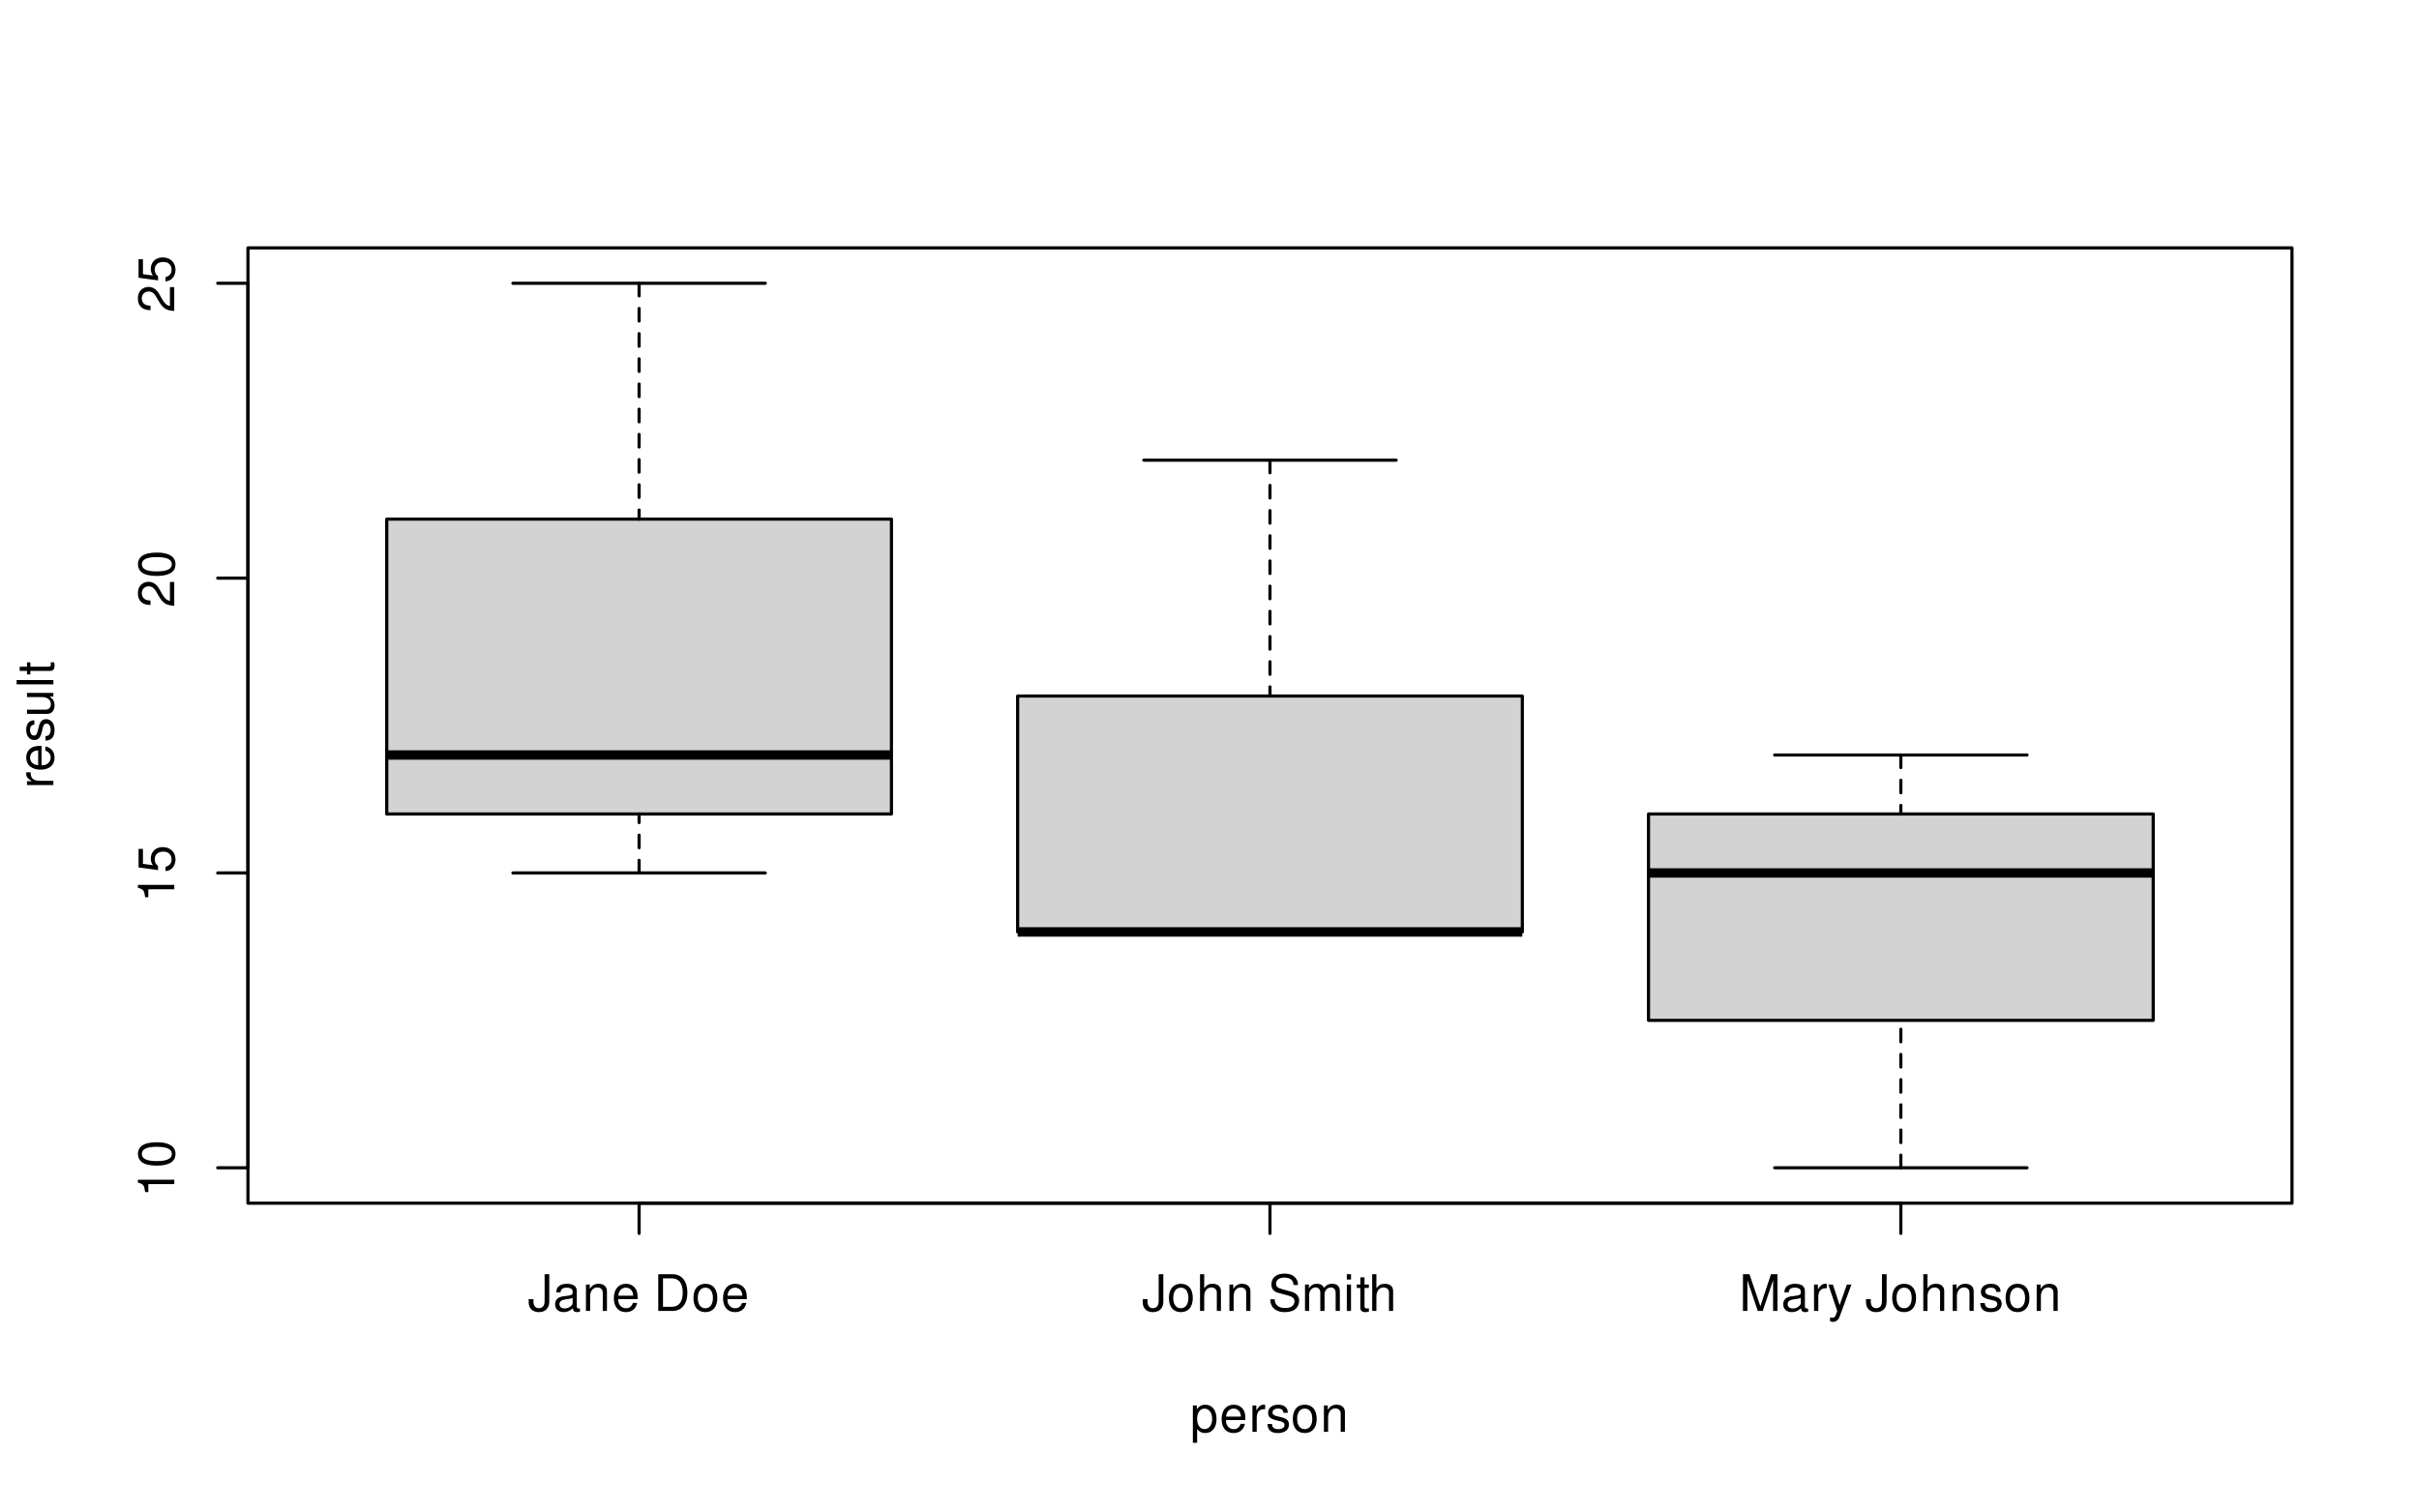
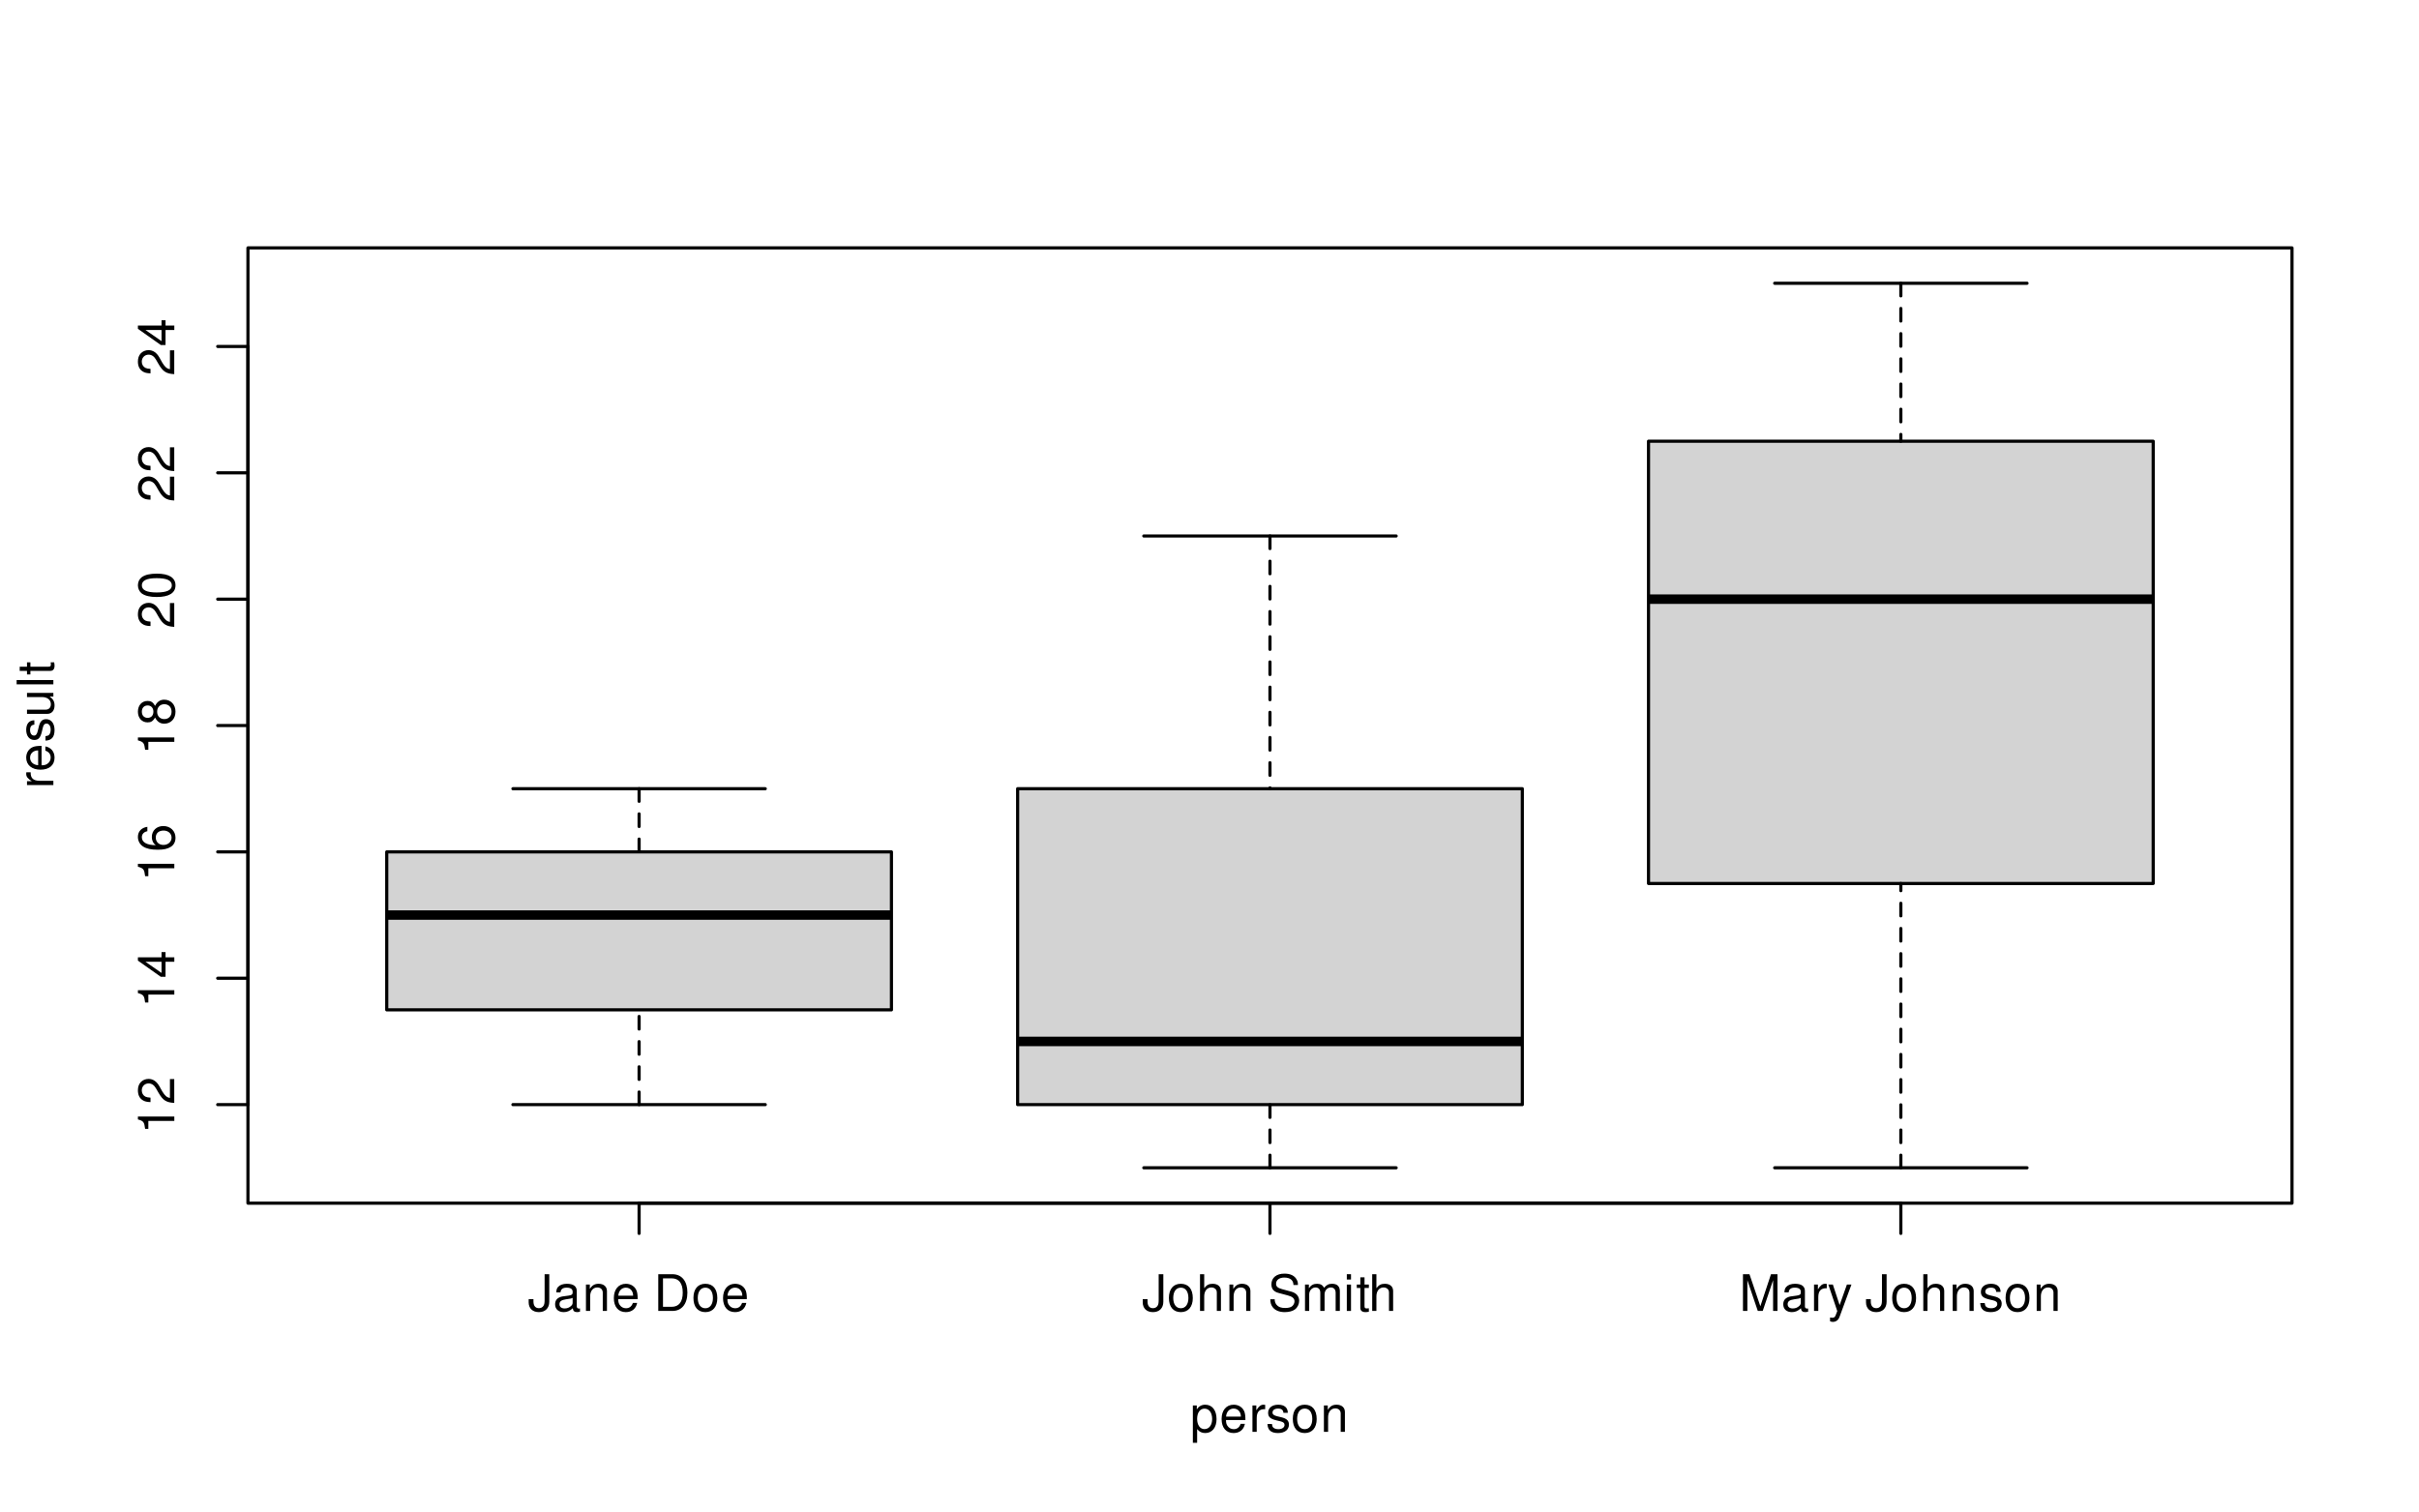
<svg xmlns="http://www.w3.org/2000/svg" xmlns:xlink="http://www.w3.org/1999/xlink" width="576pt" height="360pt" viewBox="0 0 576 360" version="1.1">
  <defs>
    <g>
      <symbol overflow="visible" id="glyph0-0">
        <path style="stroke:none;" d="" />
      </symbol>
      <symbol overflow="visible" id="glyph0-1">
        <path style="stroke:none;" d="M 4 -8.75 L 4 -2.594 C 4 -1.891 3.922 -1.5 3.719 -1.203 C 3.5 -0.859 3.094 -0.656 2.656 -0.656 C 1.812 -0.656 1.344 -1.219 1.344 -2.25 L 1.344 -2.812 L 0.203 -2.812 L 0.203 -2.047 C 0.203 -0.625 1.141 0.281 2.641 0.281 C 4.156 0.281 5.109 -0.672 5.109 -2.188 L 5.109 -8.75 Z M 4 -8.75 " />
      </symbol>
      <symbol overflow="visible" id="glyph0-2">
        <path style="stroke:none;" d="M 6.422 -0.594 C 6.312 -0.562 6.266 -0.562 6.203 -0.562 C 5.859 -0.562 5.656 -0.75 5.656 -1.062 L 5.656 -4.75 C 5.656 -5.875 4.844 -6.469 3.297 -6.469 C 2.375 -6.469 1.641 -6.203 1.219 -5.734 C 0.922 -5.406 0.797 -5.047 0.781 -4.422 L 1.781 -4.422 C 1.875 -5.203 2.328 -5.547 3.266 -5.547 C 4.172 -5.547 4.672 -5.203 4.672 -4.609 L 4.672 -4.344 C 4.656 -3.906 4.438 -3.75 3.625 -3.641 C 2.203 -3.469 1.984 -3.422 1.609 -3.266 C 0.875 -2.953 0.5 -2.406 0.5 -1.578 C 0.5 -0.438 1.297 0.281 2.562 0.281 C 3.359 0.281 4 0 4.703 -0.641 C 4.781 0 5.094 0.281 5.734 0.281 C 5.953 0.281 6.078 0.25 6.422 0.172 Z M 4.672 -1.984 C 4.672 -1.641 4.578 -1.438 4.266 -1.156 C 3.859 -0.797 3.375 -0.594 2.781 -0.594 C 2 -0.594 1.547 -0.969 1.547 -1.609 C 1.547 -2.266 1.984 -2.609 3.062 -2.766 C 4.125 -2.906 4.328 -2.953 4.672 -3.109 Z M 4.672 -1.984 " />
      </symbol>
      <symbol overflow="visible" id="glyph0-3">
        <path style="stroke:none;" d="M 0.844 -6.281 L 0.844 0 L 1.844 0 L 1.844 -3.469 C 1.844 -4.75 2.516 -5.594 3.547 -5.594 C 4.344 -5.594 4.844 -5.109 4.844 -4.359 L 4.844 0 L 5.844 0 L 5.844 -4.75 C 5.844 -5.797 5.062 -6.469 3.859 -6.469 C 2.922 -6.469 2.312 -6.109 1.766 -5.234 L 1.766 -6.281 Z M 0.844 -6.281 " />
      </symbol>
      <symbol overflow="visible" id="glyph0-4">
        <path style="stroke:none;" d="M 6.156 -2.812 C 6.156 -3.766 6.078 -4.344 5.906 -4.812 C 5.5 -5.844 4.531 -6.469 3.359 -6.469 C 1.609 -6.469 0.484 -5.141 0.484 -3.062 C 0.484 -0.984 1.562 0.281 3.344 0.281 C 4.781 0.281 5.766 -0.547 6.031 -1.906 L 5.016 -1.906 C 4.734 -1.078 4.172 -0.641 3.375 -0.641 C 2.734 -0.641 2.203 -0.938 1.859 -1.469 C 1.625 -1.828 1.531 -2.188 1.531 -2.812 Z M 1.547 -3.625 C 1.625 -4.781 2.344 -5.547 3.344 -5.547 C 4.375 -5.547 5.078 -4.75 5.078 -3.625 Z M 1.547 -3.625 " />
      </symbol>
      <symbol overflow="visible" id="glyph0-5">
        <path style="stroke:none;" d="" />
      </symbol>
      <symbol overflow="visible" id="glyph0-6">
        <path style="stroke:none;" d="M 1.062 0 L 4.438 0 C 6.641 0 8 -1.656 8 -4.375 C 8 -7.094 6.656 -8.75 4.438 -8.75 L 1.062 -8.75 Z M 2.188 -0.984 L 2.188 -7.766 L 4.25 -7.766 C 5.969 -7.766 6.891 -6.594 6.891 -4.375 C 6.891 -2.141 5.969 -0.984 4.25 -0.984 Z M 2.188 -0.984 " />
      </symbol>
      <symbol overflow="visible" id="glyph0-7">
        <path style="stroke:none;" d="M 3.266 -6.469 C 1.484 -6.469 0.438 -5.203 0.438 -3.094 C 0.438 -0.969 1.484 0.281 3.281 0.281 C 5.047 0.281 6.125 -0.984 6.125 -3.047 C 6.125 -5.234 5.094 -6.469 3.266 -6.469 Z M 3.281 -5.547 C 4.406 -5.547 5.078 -4.625 5.078 -3.062 C 5.078 -1.578 4.375 -0.641 3.281 -0.641 C 2.156 -0.641 1.469 -1.578 1.469 -3.094 C 1.469 -4.625 2.156 -5.547 3.281 -5.547 Z M 3.281 -5.547 " />
      </symbol>
      <symbol overflow="visible" id="glyph0-8">
        <path style="stroke:none;" d="M 0.844 -8.75 L 0.844 0 L 1.844 0 L 1.844 -3.469 C 1.844 -4.75 2.516 -5.594 3.547 -5.594 C 3.875 -5.594 4.188 -5.5 4.422 -5.312 C 4.719 -5.094 4.844 -4.797 4.844 -4.359 L 4.844 0 L 5.828 0 L 5.828 -4.75 C 5.828 -5.812 5.078 -6.469 3.859 -6.469 C 2.969 -6.469 2.422 -6.188 1.844 -5.422 L 1.844 -8.75 Z M 0.844 -8.75 " />
      </symbol>
      <symbol overflow="visible" id="glyph0-9">
        <path style="stroke:none;" d="M 7.156 -6.188 C 7.156 -6.781 7.109 -6.953 6.922 -7.359 C 6.438 -8.359 5.422 -8.891 3.953 -8.891 C 2.031 -8.891 0.844 -7.906 0.844 -6.328 C 0.844 -5.25 1.406 -4.578 2.562 -4.281 L 4.734 -3.703 C 5.844 -3.422 6.344 -2.969 6.344 -2.297 C 6.344 -1.828 6.078 -1.344 5.719 -1.078 C 5.359 -0.828 4.812 -0.703 4.109 -0.703 C 3.141 -0.703 2.516 -0.938 2.094 -1.438 C 1.766 -1.828 1.625 -2.25 1.625 -2.781 L 0.578 -2.781 C 0.594 -1.984 0.75 -1.453 1.094 -0.969 C 1.688 -0.141 2.703 0.281 4.031 0.281 C 5.078 0.281 5.922 0.031 6.484 -0.391 C 7.078 -0.859 7.453 -1.641 7.453 -2.406 C 7.453 -3.484 6.781 -4.266 5.594 -4.594 L 3.391 -5.188 C 2.344 -5.469 1.953 -5.812 1.953 -6.484 C 1.953 -7.375 2.734 -7.953 3.906 -7.953 C 5.297 -7.953 6.078 -7.328 6.094 -6.188 Z M 7.156 -6.188 " />
      </symbol>
      <symbol overflow="visible" id="glyph0-10">
        <path style="stroke:none;" d="M 0.844 -6.281 L 0.844 0 L 1.844 0 L 1.844 -3.953 C 1.844 -4.859 2.516 -5.594 3.328 -5.594 C 4.062 -5.594 4.484 -5.141 4.484 -4.328 L 4.484 0 L 5.5 0 L 5.5 -3.953 C 5.5 -4.859 6.156 -5.594 6.969 -5.594 C 7.703 -5.594 8.141 -5.125 8.141 -4.328 L 8.141 0 L 9.141 0 L 9.141 -4.719 C 9.141 -5.844 8.5 -6.469 7.312 -6.469 C 6.484 -6.469 5.969 -6.219 5.391 -5.516 C 5.016 -6.188 4.516 -6.469 3.703 -6.469 C 2.859 -6.469 2.297 -6.156 1.766 -5.406 L 1.766 -6.281 Z M 0.844 -6.281 " />
      </symbol>
      <symbol overflow="visible" id="glyph0-11">
        <path style="stroke:none;" d="M 1.797 -6.281 L 0.797 -6.281 L 0.797 0 L 1.797 0 Z M 1.797 -8.75 L 0.797 -8.75 L 0.797 -7.484 L 1.797 -7.484 Z M 1.797 -8.75 " />
      </symbol>
      <symbol overflow="visible" id="glyph0-12">
        <path style="stroke:none;" d="M 3.047 -6.281 L 2.016 -6.281 L 2.016 -8.016 L 1.016 -8.016 L 1.016 -6.281 L 0.172 -6.281 L 0.172 -5.469 L 1.016 -5.469 L 1.016 -0.719 C 1.016 -0.078 1.453 0.281 2.234 0.281 C 2.5 0.281 2.719 0.25 3.047 0.188 L 3.047 -0.641 C 2.906 -0.609 2.766 -0.594 2.562 -0.594 C 2.141 -0.594 2.016 -0.719 2.016 -1.156 L 2.016 -5.469 L 3.047 -5.469 Z M 3.047 -6.281 " />
      </symbol>
      <symbol overflow="visible" id="glyph0-13">
        <path style="stroke:none;" d="M 5.609 0 L 8.078 -7.328 L 8.078 0 L 9.125 0 L 9.125 -8.75 L 7.578 -8.75 L 5.047 -1.125 L 2.453 -8.75 L 0.906 -8.75 L 0.906 0 L 1.953 0 L 1.953 -7.328 L 4.438 0 Z M 5.609 0 " />
      </symbol>
      <symbol overflow="visible" id="glyph0-14">
        <path style="stroke:none;" d="M 0.828 -6.281 L 0.828 0 L 1.844 0 L 1.844 -3.266 C 1.844 -4.781 2.469 -5.453 3.859 -5.406 L 3.859 -6.438 C 3.688 -6.453 3.594 -6.469 3.469 -6.469 C 2.812 -6.469 2.328 -6.078 1.75 -5.141 L 1.75 -6.281 Z M 0.828 -6.281 " />
      </symbol>
      <symbol overflow="visible" id="glyph0-15">
        <path style="stroke:none;" d="M 4.656 -6.281 L 2.922 -1.391 L 1.312 -6.281 L 0.234 -6.281 L 2.359 0.031 L 1.984 1.016 C 1.812 1.469 1.594 1.625 1.172 1.625 C 1.016 1.625 0.859 1.609 0.641 1.562 L 0.641 2.453 C 0.859 2.562 1.062 2.609 1.312 2.609 C 1.641 2.609 1.984 2.516 2.25 2.312 C 2.562 2.094 2.75 1.828 2.938 1.312 L 5.734 -6.281 Z M 4.656 -6.281 " />
      </symbol>
      <symbol overflow="visible" id="glyph0-16">
        <path style="stroke:none;" d="M 5.25 -4.531 C 5.25 -5.766 4.422 -6.469 2.969 -6.469 C 1.516 -6.469 0.562 -5.719 0.562 -4.547 C 0.562 -3.562 1.062 -3.094 2.562 -2.734 L 3.484 -2.516 C 4.188 -2.344 4.469 -2.094 4.469 -1.641 C 4.469 -1.047 3.875 -0.641 3 -0.641 C 2.453 -0.641 2 -0.797 1.75 -1.062 C 1.594 -1.25 1.531 -1.422 1.469 -1.875 L 0.406 -1.875 C 0.453 -0.422 1.266 0.281 2.922 0.281 C 4.5 0.281 5.516 -0.5 5.516 -1.719 C 5.516 -2.656 4.984 -3.172 3.734 -3.469 L 2.766 -3.703 C 1.953 -3.891 1.609 -4.156 1.609 -4.594 C 1.609 -5.188 2.125 -5.547 2.938 -5.547 C 3.75 -5.547 4.172 -5.203 4.203 -4.531 Z M 5.25 -4.531 " />
      </symbol>
      <symbol overflow="visible" id="glyph0-17">
        <path style="stroke:none;" d="M 0.641 2.609 L 1.656 2.609 L 1.656 -0.656 C 2.188 -0.016 2.766 0.281 3.594 0.281 C 5.219 0.281 6.281 -1.031 6.281 -3.031 C 6.281 -5.141 5.25 -6.469 3.578 -6.469 C 2.719 -6.469 2.047 -6.078 1.578 -5.344 L 1.578 -6.281 L 0.641 -6.281 Z M 3.406 -5.531 C 4.516 -5.531 5.234 -4.562 5.234 -3.062 C 5.234 -1.625 4.5 -0.656 3.406 -0.656 C 2.344 -0.656 1.656 -1.625 1.656 -3.094 C 1.656 -4.578 2.344 -5.531 3.406 -5.531 Z M 3.406 -5.531 " />
      </symbol>
      <symbol overflow="visible" id="glyph1-0">
        <path style="stroke:none;" d="" />
      </symbol>
      <symbol overflow="visible" id="glyph1-1">
        <path style="stroke:none;" d="M -6.188 -3.109 L 0 -3.109 L 0 -4.156 L -8.672 -4.156 L -8.672 -3.469 C -7.344 -3.094 -7.156 -2.859 -6.953 -1.219 L -6.188 -1.219 Z M -6.188 -3.109 " />
      </symbol>
      <symbol overflow="visible" id="glyph1-2">
+         <path style="stroke:none;" d="M -1.047 -6.078 L -1.047 -1.594 C -1.766 -1.703 -2.219 -2.094 -2.859 -3.125 L -3.531 -4.328 C -4.188 -5.516 -5.078 -6.125 -6.141 -6.125 C -6.859 -6.125 -7.531 -5.844 -8 -5.344 C -8.453 -4.844 -8.672 -4.219 -8.672 -3.406 C -8.672 -2.328 -8.297 -1.531 -7.547 -1.062 C -7.094 -0.75 -6.547 -0.625 -5.672 -0.594 L -5.672 -1.656 C -6.266 -1.688 -6.609 -1.766 -6.906 -1.906 C -7.422 -2.188 -7.75 -2.734 -7.75 -3.375 C -7.75 -4.328 -7.062 -5.047 -6.125 -5.047 C -5.422 -5.047 -4.828 -4.656 -4.391 -3.906 L -3.75 -2.797 C -2.719 -1.016 -1.906 -0.5 -0.016 -0.406 L -0.016 -6.078 Z M -1.047 -6.078 " />
+       </symbol>
+       <symbol overflow="visible" id="glyph1-3">
+         <path style="stroke:none;" d="M -2.094 -3.922 L 0 -3.922 L 0 -4.984 L -2.094 -4.984 L -2.094 -6.234 L -3.047 -6.234 L -3.047 -4.984 L -8.672 -4.984 L -8.672 -4.203 L -3.219 -0.344 L -2.094 -0.344 Z M -3.047 -3.922 L -3.047 -1.266 L -6.875 -3.922 Z M -3.047 -3.922 " />
+       </symbol>
+       <symbol overflow="visible" id="glyph1-4">
+         <path style="stroke:none;" d="M -6.422 -5.969 C -7.844 -5.766 -8.672 -4.859 -8.672 -3.562 C -8.672 -2.625 -8.219 -1.781 -7.438 -1.281 C -6.594 -0.75 -5.531 -0.516 -3.953 -0.516 C -2.5 -0.516 -1.578 -0.719 -0.797 -1.234 C -0.094 -1.688 0.281 -2.438 0.281 -3.375 C 0.281 -4.984 -0.938 -6.156 -2.625 -6.156 C -4.219 -6.156 -5.359 -5.078 -5.359 -3.547 C -5.359 -2.719 -5.047 -2.047 -4.406 -1.594 C -6.547 -1.609 -7.734 -2.281 -7.734 -3.484 C -7.734 -4.234 -7.266 -4.75 -6.422 -4.922 Z M -4.422 -3.422 C -4.422 -4.438 -3.703 -5.078 -2.547 -5.078 C -1.453 -5.078 -0.656 -4.359 -0.656 -3.391 C -0.656 -2.406 -1.484 -1.656 -2.594 -1.656 C -3.672 -1.656 -4.422 -2.375 -4.422 -3.422 Z M -4.422 -3.422 " />
+       </symbol>
+       <symbol overflow="visible" id="glyph1-5">
+         <path style="stroke:none;" d="M -4.578 -4.688 C -5.109 -5.578 -5.547 -5.859 -6.359 -5.859 C -7.734 -5.859 -8.672 -4.812 -8.672 -3.297 C -8.672 -1.797 -7.734 -0.75 -6.375 -0.75 C -5.547 -0.75 -5.125 -1.016 -4.578 -1.891 C -4.078 -0.922 -3.375 -0.438 -2.406 -0.438 C -0.828 -0.438 0.281 -1.609 0.281 -3.297 C 0.281 -4.984 -0.828 -6.156 -2.406 -6.156 C -3.375 -6.156 -4.078 -5.672 -4.578 -4.688 Z M -7.734 -3.297 C -7.734 -4.203 -7.203 -4.781 -6.344 -4.781 C -5.516 -4.781 -4.984 -4.188 -4.984 -3.297 C -4.984 -2.406 -5.516 -1.828 -6.359 -1.828 C -7.203 -1.828 -7.734 -2.406 -7.734 -3.297 Z M -4.094 -3.297 C -4.094 -4.359 -3.391 -5.078 -2.391 -5.078 C -1.344 -5.078 -0.656 -4.375 -0.656 -3.281 C -0.656 -2.25 -1.375 -1.531 -2.375 -1.531 C -3.406 -1.531 -4.094 -2.234 -4.094 -3.297 Z M -4.094 -3.297 " />
+       </symbol>
+       <symbol overflow="visible" id="glyph1-6">
        <path style="stroke:none;" d="M -8.672 -3.297 C -8.672 -2.516 -8.312 -1.781 -7.734 -1.344 C -6.953 -0.797 -5.812 -0.516 -4.203 -0.516 C -1.266 -0.516 0.281 -1.469 0.281 -3.297 C 0.281 -5.094 -1.266 -6.078 -4.125 -6.078 C -5.812 -6.078 -6.938 -5.812 -7.734 -5.25 C -8.328 -4.812 -8.672 -4.109 -8.672 -3.297 Z M -7.734 -3.297 C -7.734 -4.438 -6.578 -5 -4.219 -5 C -1.75 -5 -0.594 -4.453 -0.594 -3.281 C -0.594 -2.156 -1.797 -1.594 -4.188 -1.594 C -6.578 -1.594 -7.734 -2.156 -7.734 -3.297 Z M -7.734 -3.297 " />
      </symbol>
-       <symbol overflow="visible" id="glyph1-3">
-         <path style="stroke:none;" d="M -8.516 -5.719 L -8.516 -1.312 L -3.875 -0.688 L -3.875 -1.656 C -4.469 -2.141 -4.672 -2.562 -4.672 -3.234 C -4.672 -4.375 -3.891 -5.078 -2.625 -5.078 C -1.406 -5.078 -0.656 -4.375 -0.656 -3.219 C -0.656 -2.297 -1.125 -1.734 -2.094 -1.469 L -2.094 -0.422 C -1.391 -0.562 -1.062 -0.688 -0.75 -0.938 C -0.094 -1.422 0.281 -2.281 0.281 -3.234 C 0.281 -4.953 -0.969 -6.156 -2.766 -6.156 C -4.453 -6.156 -5.609 -5.047 -5.609 -3.406 C -5.609 -2.812 -5.453 -2.328 -5.094 -1.844 L -7.469 -2.172 L -7.469 -5.719 Z M -8.516 -5.719 " />
-       </symbol>
-       <symbol overflow="visible" id="glyph1-4">
-         <path style="stroke:none;" d="M -1.047 -6.078 L -1.047 -1.594 C -1.766 -1.703 -2.219 -2.094 -2.859 -3.125 L -3.531 -4.328 C -4.188 -5.516 -5.078 -6.125 -6.141 -6.125 C -6.859 -6.125 -7.531 -5.844 -8 -5.344 C -8.453 -4.844 -8.672 -4.219 -8.672 -3.406 C -8.672 -2.328 -8.297 -1.531 -7.547 -1.062 C -7.094 -0.75 -6.547 -0.625 -5.672 -0.594 L -5.672 -1.656 C -6.266 -1.688 -6.609 -1.766 -6.906 -1.906 C -7.422 -2.188 -7.75 -2.734 -7.75 -3.375 C -7.75 -4.328 -7.062 -5.047 -6.125 -5.047 C -5.422 -5.047 -4.828 -4.656 -4.391 -3.906 L -3.75 -2.797 C -2.719 -1.016 -1.906 -0.5 -0.016 -0.406 L -0.016 -6.078 Z M -1.047 -6.078 " />
-       </symbol>
-       <symbol overflow="visible" id="glyph1-5">
+       <symbol overflow="visible" id="glyph1-7">
        <path style="stroke:none;" d="M -6.281 -0.828 L 0 -0.828 L 0 -1.844 L -3.266 -1.844 C -4.781 -1.844 -5.453 -2.469 -5.406 -3.859 L -6.438 -3.859 C -6.453 -3.688 -6.469 -3.594 -6.469 -3.469 C -6.469 -2.812 -6.078 -2.328 -5.141 -1.75 L -6.281 -1.75 Z M -6.281 -0.828 " />
      </symbol>
-       <symbol overflow="visible" id="glyph1-6">
+       <symbol overflow="visible" id="glyph1-8">
        <path style="stroke:none;" d="M -2.812 -6.156 C -3.766 -6.156 -4.344 -6.078 -4.812 -5.906 C -5.844 -5.5 -6.469 -4.531 -6.469 -3.359 C -6.469 -1.609 -5.141 -0.484 -3.062 -0.484 C -0.984 -0.484 0.281 -1.562 0.281 -3.344 C 0.281 -4.781 -0.547 -5.766 -1.906 -6.031 L -1.906 -5.016 C -1.078 -4.734 -0.641 -4.172 -0.641 -3.375 C -0.641 -2.734 -0.938 -2.203 -1.469 -1.859 C -1.828 -1.625 -2.188 -1.531 -2.812 -1.531 Z M -3.625 -1.547 C -4.781 -1.625 -5.547 -2.344 -5.547 -3.344 C -5.547 -4.375 -4.75 -5.078 -3.625 -5.078 Z M -3.625 -1.547 " />
      </symbol>
-       <symbol overflow="visible" id="glyph1-7">
+       <symbol overflow="visible" id="glyph1-9">
        <path style="stroke:none;" d="M -4.531 -5.25 C -5.766 -5.25 -6.469 -4.422 -6.469 -2.969 C -6.469 -1.516 -5.719 -0.562 -4.547 -0.562 C -3.562 -0.562 -3.094 -1.062 -2.734 -2.562 L -2.516 -3.484 C -2.344 -4.188 -2.094 -4.469 -1.641 -4.469 C -1.047 -4.469 -0.641 -3.875 -0.641 -3 C -0.641 -2.453 -0.797 -2 -1.062 -1.75 C -1.25 -1.594 -1.422 -1.531 -1.875 -1.469 L -1.875 -0.406 C -0.422 -0.453 0.281 -1.266 0.281 -2.922 C 0.281 -4.5 -0.5 -5.516 -1.719 -5.516 C -2.656 -5.516 -3.172 -4.984 -3.469 -3.734 L -3.703 -2.766 C -3.891 -1.953 -4.156 -1.609 -4.594 -1.609 C -5.188 -1.609 -5.547 -2.125 -5.547 -2.938 C -5.547 -3.75 -5.203 -4.172 -4.531 -4.203 Z M -4.531 -5.25 " />
      </symbol>
-       <symbol overflow="visible" id="glyph1-8">
+       <symbol overflow="visible" id="glyph1-10">
        <path style="stroke:none;" d="M 0 -5.781 L -6.281 -5.781 L -6.281 -4.781 L -2.719 -4.781 C -1.438 -4.781 -0.594 -4.109 -0.594 -3.078 C -0.594 -2.281 -1.078 -1.781 -1.844 -1.781 L -6.281 -1.781 L -6.281 -0.781 L -1.438 -0.781 C -0.391 -0.781 0.281 -1.562 0.281 -2.781 C 0.281 -3.703 -0.047 -4.297 -0.875 -4.891 L 0 -4.891 Z M 0 -5.781 " />
      </symbol>
-       <symbol overflow="visible" id="glyph1-9">
+       <symbol overflow="visible" id="glyph1-11">
        <path style="stroke:none;" d="M -8.75 -1.828 L -8.75 -0.812 L 0 -0.812 L 0 -1.828 Z M -8.75 -1.828 " />
      </symbol>
-       <symbol overflow="visible" id="glyph1-10">
+       <symbol overflow="visible" id="glyph1-12">
        <path style="stroke:none;" d="M -6.281 -3.047 L -6.281 -2.016 L -8.016 -2.016 L -8.016 -1.016 L -6.281 -1.016 L -6.281 -0.172 L -5.469 -0.172 L -5.469 -1.016 L -0.719 -1.016 C -0.078 -1.016 0.281 -1.453 0.281 -2.234 C 0.281 -2.5 0.25 -2.719 0.188 -3.047 L -0.641 -3.047 C -0.609 -2.906 -0.594 -2.766 -0.594 -2.562 C -0.594 -2.141 -0.719 -2.016 -1.156 -2.016 L -5.469 -2.016 L -5.469 -3.047 Z M -6.281 -3.047 " />
      </symbol>
    </g>
  </defs>
  <g id="surface171">
    <rect x="0" y="0" width="576" height="360" style="fill:rgb(100%,100%,100%);fill-opacity:1;stroke:none;" />
-     <path style=" stroke:none;fill-rule:nonzero;fill:rgb(82.745%,82.745%,82.745%);fill-opacity:1;" d="M 92.09 193.867 L 212.266 193.867 L 212.266 123.645 L 92.09 123.645 Z M 92.09 193.867 " />
-     <path style="fill:none;stroke-width:2.25;stroke-linecap:butt;stroke-linejoin:round;stroke:rgb(0%,0%,0%);stroke-opacity:1;stroke-miterlimit:10;" d="M 92.09 179.82 L 212.266 179.82 " />
-     <path style="fill:none;stroke-width:0.75;stroke-linecap:round;stroke-linejoin:round;stroke:rgb(0%,0%,0%);stroke-opacity:1;stroke-dasharray:3,3;stroke-miterlimit:10;" d="M 152.18 207.91 L 152.18 193.867 " />
-     <path style="fill:none;stroke-width:0.75;stroke-linecap:round;stroke-linejoin:round;stroke:rgb(0%,0%,0%);stroke-opacity:1;stroke-dasharray:3,3;stroke-miterlimit:10;" d="M 152.18 67.465 L 152.18 123.645 " />
-     <path style="fill:none;stroke-width:0.75;stroke-linecap:round;stroke-linejoin:round;stroke:rgb(0%,0%,0%);stroke-opacity:1;stroke-miterlimit:10;" d="M 122.133 207.91 L 182.223 207.91 " />
-     <path style="fill:none;stroke-width:0.75;stroke-linecap:round;stroke-linejoin:round;stroke:rgb(0%,0%,0%);stroke-opacity:1;stroke-miterlimit:10;" d="M 122.133 67.465 L 182.223 67.465 " />
-     <path style="fill:none;stroke-width:0.75;stroke-linecap:round;stroke-linejoin:round;stroke:rgb(0%,0%,0%);stroke-opacity:1;stroke-miterlimit:10;" d="M 92.09 193.867 L 212.266 193.867 L 212.266 123.645 L 92.09 123.645 Z M 92.09 193.867 " />
-     <path style=" stroke:none;fill-rule:nonzero;fill:rgb(82.745%,82.745%,82.745%);fill-opacity:1;" d="M 242.312 221.957 L 362.488 221.957 L 362.488 165.777 L 242.312 165.777 Z M 242.312 221.957 " />
-     <path style="fill:none;stroke-width:2.25;stroke-linecap:butt;stroke-linejoin:round;stroke:rgb(0%,0%,0%);stroke-opacity:1;stroke-miterlimit:10;" d="M 242.312 221.957 L 362.488 221.957 " />
-     <path style="fill:none;stroke-width:0.75;stroke-linecap:round;stroke-linejoin:round;stroke:rgb(0%,0%,0%);stroke-opacity:1;stroke-dasharray:3,3;stroke-miterlimit:10;" d="M 302.398 221.957 L 302.398 221.957 " />
-     <path style="fill:none;stroke-width:0.75;stroke-linecap:round;stroke-linejoin:round;stroke:rgb(0%,0%,0%);stroke-opacity:1;stroke-dasharray:3,3;stroke-miterlimit:10;" d="M 302.398 109.602 L 302.398 165.777 " />
-     <path style="fill:none;stroke-width:0.75;stroke-linecap:round;stroke-linejoin:round;stroke:rgb(0%,0%,0%);stroke-opacity:1;stroke-miterlimit:10;" d="M 272.355 221.957 L 332.445 221.957 " />
-     <path style="fill:none;stroke-width:0.75;stroke-linecap:round;stroke-linejoin:round;stroke:rgb(0%,0%,0%);stroke-opacity:1;stroke-miterlimit:10;" d="M 272.355 109.602 L 332.445 109.602 " />
-     <path style="fill:none;stroke-width:0.75;stroke-linecap:round;stroke-linejoin:round;stroke:rgb(0%,0%,0%);stroke-opacity:1;stroke-miterlimit:10;" d="M 242.312 221.957 L 362.488 221.957 L 362.488 165.777 L 242.312 165.777 Z M 242.312 221.957 " />
-     <path style=" stroke:none;fill-rule:nonzero;fill:rgb(82.745%,82.745%,82.745%);fill-opacity:1;" d="M 392.535 243.023 L 512.711 243.023 L 512.711 193.867 L 392.535 193.867 Z M 392.535 243.023 " />
-     <path style="fill:none;stroke-width:2.25;stroke-linecap:butt;stroke-linejoin:round;stroke:rgb(0%,0%,0%);stroke-opacity:1;stroke-miterlimit:10;" d="M 392.535 207.91 L 512.711 207.91 " />
-     <path style="fill:none;stroke-width:0.75;stroke-linecap:round;stroke-linejoin:round;stroke:rgb(0%,0%,0%);stroke-opacity:1;stroke-dasharray:3,3;stroke-miterlimit:10;" d="M 452.621 278.133 L 452.621 243.023 " />
-     <path style="fill:none;stroke-width:0.75;stroke-linecap:round;stroke-linejoin:round;stroke:rgb(0%,0%,0%);stroke-opacity:1;stroke-dasharray:3,3;stroke-miterlimit:10;" d="M 452.621 179.82 L 452.621 193.867 " />
+     <path style=" stroke:none;fill-rule:nonzero;fill:rgb(82.745%,82.745%,82.745%);fill-opacity:1;" d="M 92.09 240.516 L 212.266 240.516 L 212.266 202.895 L 92.09 202.895 Z M 92.09 240.516 " />
+     <path style="fill:none;stroke-width:2.25;stroke-linecap:butt;stroke-linejoin:round;stroke:rgb(0%,0%,0%);stroke-opacity:1;stroke-miterlimit:10;" d="M 92.09 217.941 L 212.266 217.941 " />
+     <path style="fill:none;stroke-width:0.75;stroke-linecap:round;stroke-linejoin:round;stroke:rgb(0%,0%,0%);stroke-opacity:1;stroke-dasharray:3,3;stroke-miterlimit:10;" d="M 152.18 263.086 L 152.18 240.516 " />
+     <path style="fill:none;stroke-width:0.75;stroke-linecap:round;stroke-linejoin:round;stroke:rgb(0%,0%,0%);stroke-opacity:1;stroke-dasharray:3,3;stroke-miterlimit:10;" d="M 152.18 187.848 L 152.18 202.895 " />
+     <path style="fill:none;stroke-width:0.75;stroke-linecap:round;stroke-linejoin:round;stroke:rgb(0%,0%,0%);stroke-opacity:1;stroke-miterlimit:10;" d="M 122.133 263.086 L 182.223 263.086 " />
+     <path style="fill:none;stroke-width:0.75;stroke-linecap:round;stroke-linejoin:round;stroke:rgb(0%,0%,0%);stroke-opacity:1;stroke-miterlimit:10;" d="M 122.133 187.848 L 182.223 187.848 " />
+     <path style="fill:none;stroke-width:0.75;stroke-linecap:round;stroke-linejoin:round;stroke:rgb(0%,0%,0%);stroke-opacity:1;stroke-miterlimit:10;" d="M 92.09 240.516 L 212.266 240.516 L 212.266 202.895 L 92.09 202.895 Z M 92.09 240.516 " />
+     <path style=" stroke:none;fill-rule:nonzero;fill:rgb(82.745%,82.745%,82.745%);fill-opacity:1;" d="M 242.312 263.086 L 362.488 263.086 L 362.488 187.848 L 242.312 187.848 Z M 242.312 263.086 " />
+     <path style="fill:none;stroke-width:2.25;stroke-linecap:butt;stroke-linejoin:round;stroke:rgb(0%,0%,0%);stroke-opacity:1;stroke-miterlimit:10;" d="M 242.312 248.039 L 362.488 248.039 " />
+     <path style="fill:none;stroke-width:0.75;stroke-linecap:round;stroke-linejoin:round;stroke:rgb(0%,0%,0%);stroke-opacity:1;stroke-dasharray:3,3;stroke-miterlimit:10;" d="M 302.398 278.133 L 302.398 263.086 " />
+     <path style="fill:none;stroke-width:0.75;stroke-linecap:round;stroke-linejoin:round;stroke:rgb(0%,0%,0%);stroke-opacity:1;stroke-dasharray:3,3;stroke-miterlimit:10;" d="M 302.398 127.656 L 302.398 187.848 " />
+     <path style="fill:none;stroke-width:0.75;stroke-linecap:round;stroke-linejoin:round;stroke:rgb(0%,0%,0%);stroke-opacity:1;stroke-miterlimit:10;" d="M 272.355 278.133 L 332.445 278.133 " />
+     <path style="fill:none;stroke-width:0.75;stroke-linecap:round;stroke-linejoin:round;stroke:rgb(0%,0%,0%);stroke-opacity:1;stroke-miterlimit:10;" d="M 272.355 127.656 L 332.445 127.656 " />
+     <path style="fill:none;stroke-width:0.75;stroke-linecap:round;stroke-linejoin:round;stroke:rgb(0%,0%,0%);stroke-opacity:1;stroke-miterlimit:10;" d="M 242.312 263.086 L 362.488 263.086 L 362.488 187.848 L 242.312 187.848 Z M 242.312 263.086 " />
+     <path style=" stroke:none;fill-rule:nonzero;fill:rgb(82.745%,82.745%,82.745%);fill-opacity:1;" d="M 392.535 210.418 L 512.711 210.418 L 512.711 105.086 L 392.535 105.086 Z M 392.535 210.418 " />
+     <path style="fill:none;stroke-width:2.25;stroke-linecap:butt;stroke-linejoin:round;stroke:rgb(0%,0%,0%);stroke-opacity:1;stroke-miterlimit:10;" d="M 392.535 142.703 L 512.711 142.703 " />
+     <path style="fill:none;stroke-width:0.75;stroke-linecap:round;stroke-linejoin:round;stroke:rgb(0%,0%,0%);stroke-opacity:1;stroke-dasharray:3,3;stroke-miterlimit:10;" d="M 452.621 278.133 L 452.621 210.418 " />
+     <path style="fill:none;stroke-width:0.75;stroke-linecap:round;stroke-linejoin:round;stroke:rgb(0%,0%,0%);stroke-opacity:1;stroke-dasharray:3,3;stroke-miterlimit:10;" d="M 452.621 67.465 L 452.621 105.086 " />
    <path style="fill:none;stroke-width:0.75;stroke-linecap:round;stroke-linejoin:round;stroke:rgb(0%,0%,0%);stroke-opacity:1;stroke-miterlimit:10;" d="M 422.578 278.133 L 482.668 278.133 " />
-     <path style="fill:none;stroke-width:0.75;stroke-linecap:round;stroke-linejoin:round;stroke:rgb(0%,0%,0%);stroke-opacity:1;stroke-miterlimit:10;" d="M 422.578 179.82 L 482.668 179.82 " />
-     <path style="fill:none;stroke-width:0.75;stroke-linecap:round;stroke-linejoin:round;stroke:rgb(0%,0%,0%);stroke-opacity:1;stroke-miterlimit:10;" d="M 392.535 243.023 L 512.711 243.023 L 512.711 193.867 L 392.535 193.867 Z M 392.535 243.023 " />
+     <path style="fill:none;stroke-width:0.75;stroke-linecap:round;stroke-linejoin:round;stroke:rgb(0%,0%,0%);stroke-opacity:1;stroke-miterlimit:10;" d="M 422.578 67.465 L 482.668 67.465 " />
+     <path style="fill:none;stroke-width:0.75;stroke-linecap:round;stroke-linejoin:round;stroke:rgb(0%,0%,0%);stroke-opacity:1;stroke-miterlimit:10;" d="M 392.535 210.418 L 512.711 210.418 L 512.711 105.086 L 392.535 105.086 Z M 392.535 210.418 " />
    <path style="fill:none;stroke-width:0.75;stroke-linecap:round;stroke-linejoin:round;stroke:rgb(0%,0%,0%);stroke-opacity:1;stroke-miterlimit:10;" d="M 152.18 286.559 L 452.621 286.559 " />
    <path style="fill:none;stroke-width:0.75;stroke-linecap:round;stroke-linejoin:round;stroke:rgb(0%,0%,0%);stroke-opacity:1;stroke-miterlimit:10;" d="M 152.18 286.559 L 152.18 293.762 " />
    <path style="fill:none;stroke-width:0.75;stroke-linecap:round;stroke-linejoin:round;stroke:rgb(0%,0%,0%);stroke-opacity:1;stroke-miterlimit:10;" d="M 302.398 286.559 L 302.398 293.762 " />
    <path style="fill:none;stroke-width:0.75;stroke-linecap:round;stroke-linejoin:round;stroke:rgb(0%,0%,0%);stroke-opacity:1;stroke-miterlimit:10;" d="M 452.621 286.559 L 452.621 293.762 " />
    <g style="fill:rgb(0%,0%,0%);fill-opacity:1;">
      <use xlink:href="#glyph0-1" x="125.68" y="312.229" />
      <use xlink:href="#glyph0-2" x="131.68" y="312.229" />
      <use xlink:href="#glyph0-3" x="138.68" y="312.229" />
      <use xlink:href="#glyph0-4" x="145.68" y="312.229" />
      <use xlink:href="#glyph0-5" x="152.68" y="312.229" />
      <use xlink:href="#glyph0-6" x="155.68" y="312.229" />
      <use xlink:href="#glyph0-7" x="164.68" y="312.229" />
      <use xlink:href="#glyph0-4" x="171.68" y="312.229" />
    </g>
    <g style="fill:rgb(0%,0%,0%);fill-opacity:1;">
      <use xlink:href="#glyph0-1" x="271.898" y="312.229" />
      <use xlink:href="#glyph0-7" x="277.898" y="312.229" />
      <use xlink:href="#glyph0-8" x="284.898" y="312.229" />
      <use xlink:href="#glyph0-3" x="291.898" y="312.229" />
      <use xlink:href="#glyph0-5" x="298.898" y="312.229" />
      <use xlink:href="#glyph0-9" x="301.898" y="312.229" />
      <use xlink:href="#glyph0-10" x="309.898" y="312.229" />
      <use xlink:href="#glyph0-11" x="319.898" y="312.229" />
      <use xlink:href="#glyph0-12" x="322.898" y="312.229" />
      <use xlink:href="#glyph0-8" x="325.898" y="312.229" />
    </g>
    <g style="fill:rgb(0%,0%,0%);fill-opacity:1;">
      <use xlink:href="#glyph0-13" x="414.121" y="312.229" />
      <use xlink:href="#glyph0-2" x="424.121" y="312.229" />
      <use xlink:href="#glyph0-14" x="431.121" y="312.229" />
      <use xlink:href="#glyph0-15" x="435.121" y="312.229" />
      <use xlink:href="#glyph0-5" x="441.121" y="312.229" />
      <use xlink:href="#glyph0-1" x="444.121" y="312.229" />
      <use xlink:href="#glyph0-7" x="450.121" y="312.229" />
      <use xlink:href="#glyph0-8" x="457.121" y="312.229" />
      <use xlink:href="#glyph0-3" x="464.121" y="312.229" />
      <use xlink:href="#glyph0-16" x="471.121" y="312.229" />
      <use xlink:href="#glyph0-7" x="477.121" y="312.229" />
      <use xlink:href="#glyph0-3" x="484.121" y="312.229" />
    </g>
-     <path style="fill:none;stroke-width:0.75;stroke-linecap:round;stroke-linejoin:round;stroke:rgb(0%,0%,0%);stroke-opacity:1;stroke-miterlimit:10;" d="M 59.039 278.133 L 59.039 67.465 " />
-     <path style="fill:none;stroke-width:0.75;stroke-linecap:round;stroke-linejoin:round;stroke:rgb(0%,0%,0%);stroke-opacity:1;stroke-miterlimit:10;" d="M 59.039 278.133 L 51.84 278.133 " />
-     <path style="fill:none;stroke-width:0.75;stroke-linecap:round;stroke-linejoin:round;stroke:rgb(0%,0%,0%);stroke-opacity:1;stroke-miterlimit:10;" d="M 59.039 207.91 L 51.84 207.91 " />
-     <path style="fill:none;stroke-width:0.75;stroke-linecap:round;stroke-linejoin:round;stroke:rgb(0%,0%,0%);stroke-opacity:1;stroke-miterlimit:10;" d="M 59.039 137.688 L 51.84 137.688 " />
-     <path style="fill:none;stroke-width:0.75;stroke-linecap:round;stroke-linejoin:round;stroke:rgb(0%,0%,0%);stroke-opacity:1;stroke-miterlimit:10;" d="M 59.039 67.465 L 51.84 67.465 " />
-     <g style="fill:rgb(0%,0%,0%);fill-opacity:1;">
-       <use xlink:href="#glyph1-1" x="41.51" y="285.133" />
-       <use xlink:href="#glyph1-2" x="41.51" y="278.133" />
-     </g>
-     <g style="fill:rgb(0%,0%,0%);fill-opacity:1;">
-       <use xlink:href="#glyph1-1" x="41.51" y="214.91" />
-       <use xlink:href="#glyph1-3" x="41.51" y="207.91" />
-     </g>
-     <g style="fill:rgb(0%,0%,0%);fill-opacity:1;">
-       <use xlink:href="#glyph1-4" x="41.51" y="144.688" />
-       <use xlink:href="#glyph1-2" x="41.51" y="137.688" />
-     </g>
-     <g style="fill:rgb(0%,0%,0%);fill-opacity:1;">
-       <use xlink:href="#glyph1-4" x="41.51" y="74.465" />
-       <use xlink:href="#glyph1-3" x="41.51" y="67.465" />
+     <path style="fill:none;stroke-width:0.75;stroke-linecap:round;stroke-linejoin:round;stroke:rgb(0%,0%,0%);stroke-opacity:1;stroke-miterlimit:10;" d="M 59.039 263.086 L 59.039 82.516 " />
+     <path style="fill:none;stroke-width:0.75;stroke-linecap:round;stroke-linejoin:round;stroke:rgb(0%,0%,0%);stroke-opacity:1;stroke-miterlimit:10;" d="M 59.039 263.086 L 51.84 263.086 " />
+     <path style="fill:none;stroke-width:0.75;stroke-linecap:round;stroke-linejoin:round;stroke:rgb(0%,0%,0%);stroke-opacity:1;stroke-miterlimit:10;" d="M 59.039 232.992 L 51.84 232.992 " />
+     <path style="fill:none;stroke-width:0.75;stroke-linecap:round;stroke-linejoin:round;stroke:rgb(0%,0%,0%);stroke-opacity:1;stroke-miterlimit:10;" d="M 59.039 202.895 L 51.84 202.895 " />
+     <path style="fill:none;stroke-width:0.75;stroke-linecap:round;stroke-linejoin:round;stroke:rgb(0%,0%,0%);stroke-opacity:1;stroke-miterlimit:10;" d="M 59.039 172.801 L 51.84 172.801 " />
+     <path style="fill:none;stroke-width:0.75;stroke-linecap:round;stroke-linejoin:round;stroke:rgb(0%,0%,0%);stroke-opacity:1;stroke-miterlimit:10;" d="M 59.039 142.703 L 51.84 142.703 " />
+     <path style="fill:none;stroke-width:0.75;stroke-linecap:round;stroke-linejoin:round;stroke:rgb(0%,0%,0%);stroke-opacity:1;stroke-miterlimit:10;" d="M 59.039 112.609 L 51.84 112.609 " />
+     <path style="fill:none;stroke-width:0.75;stroke-linecap:round;stroke-linejoin:round;stroke:rgb(0%,0%,0%);stroke-opacity:1;stroke-miterlimit:10;" d="M 59.039 82.516 L 51.84 82.516 " />
+     <g style="fill:rgb(0%,0%,0%);fill-opacity:1;">
+       <use xlink:href="#glyph1-1" x="41.51" y="270.086" />
+       <use xlink:href="#glyph1-2" x="41.51" y="263.086" />
+     </g>
+     <g style="fill:rgb(0%,0%,0%);fill-opacity:1;">
+       <use xlink:href="#glyph1-1" x="41.51" y="239.992" />
+       <use xlink:href="#glyph1-3" x="41.51" y="232.992" />
+     </g>
+     <g style="fill:rgb(0%,0%,0%);fill-opacity:1;">
+       <use xlink:href="#glyph1-1" x="41.51" y="209.895" />
+       <use xlink:href="#glyph1-4" x="41.51" y="202.895" />
+     </g>
+     <g style="fill:rgb(0%,0%,0%);fill-opacity:1;">
+       <use xlink:href="#glyph1-1" x="41.51" y="179.801" />
+       <use xlink:href="#glyph1-5" x="41.51" y="172.801" />
+     </g>
+     <g style="fill:rgb(0%,0%,0%);fill-opacity:1;">
+       <use xlink:href="#glyph1-2" x="41.51" y="149.703" />
+       <use xlink:href="#glyph1-6" x="41.51" y="142.703" />
+     </g>
+     <g style="fill:rgb(0%,0%,0%);fill-opacity:1;">
+       <use xlink:href="#glyph1-2" x="41.51" y="119.609" />
+       <use xlink:href="#glyph1-2" x="41.51" y="112.609" />
+     </g>
+     <g style="fill:rgb(0%,0%,0%);fill-opacity:1;">
+       <use xlink:href="#glyph1-2" x="41.51" y="89.516" />
+       <use xlink:href="#glyph1-3" x="41.51" y="82.516" />
    </g>
    <g style="fill:rgb(0%,0%,0%);fill-opacity:1;">
      <use xlink:href="#glyph0-17" x="283.398" y="341.029" />
      <use xlink:href="#glyph0-4" x="290.398" y="341.029" />
      <use xlink:href="#glyph0-14" x="297.398" y="341.029" />
      <use xlink:href="#glyph0-16" x="301.398" y="341.029" />
      <use xlink:href="#glyph0-7" x="307.398" y="341.029" />
      <use xlink:href="#glyph0-3" x="314.398" y="341.029" />
    </g>
    <g style="fill:rgb(0%,0%,0%);fill-opacity:1;">
-       <use xlink:href="#glyph1-5" x="12.709" y="187.801" />
-       <use xlink:href="#glyph1-6" x="12.709" y="183.801" />
-       <use xlink:href="#glyph1-7" x="12.709" y="176.801" />
-       <use xlink:href="#glyph1-8" x="12.709" y="170.801" />
-       <use xlink:href="#glyph1-9" x="12.709" y="163.801" />
-       <use xlink:href="#glyph1-10" x="12.709" y="160.801" />
+       <use xlink:href="#glyph1-7" x="12.709" y="187.801" />
+       <use xlink:href="#glyph1-8" x="12.709" y="183.801" />
+       <use xlink:href="#glyph1-9" x="12.709" y="176.801" />
+       <use xlink:href="#glyph1-10" x="12.709" y="170.801" />
+       <use xlink:href="#glyph1-11" x="12.709" y="163.801" />
+       <use xlink:href="#glyph1-12" x="12.709" y="160.801" />
    </g>
    <path style="fill:none;stroke-width:0.75;stroke-linecap:round;stroke-linejoin:round;stroke:rgb(0%,0%,0%);stroke-opacity:1;stroke-miterlimit:10;" d="M 59.039 286.559 L 545.762 286.559 L 545.762 59.039 L 59.039 59.039 Z M 59.039 286.559 " />
  </g>
</svg>
